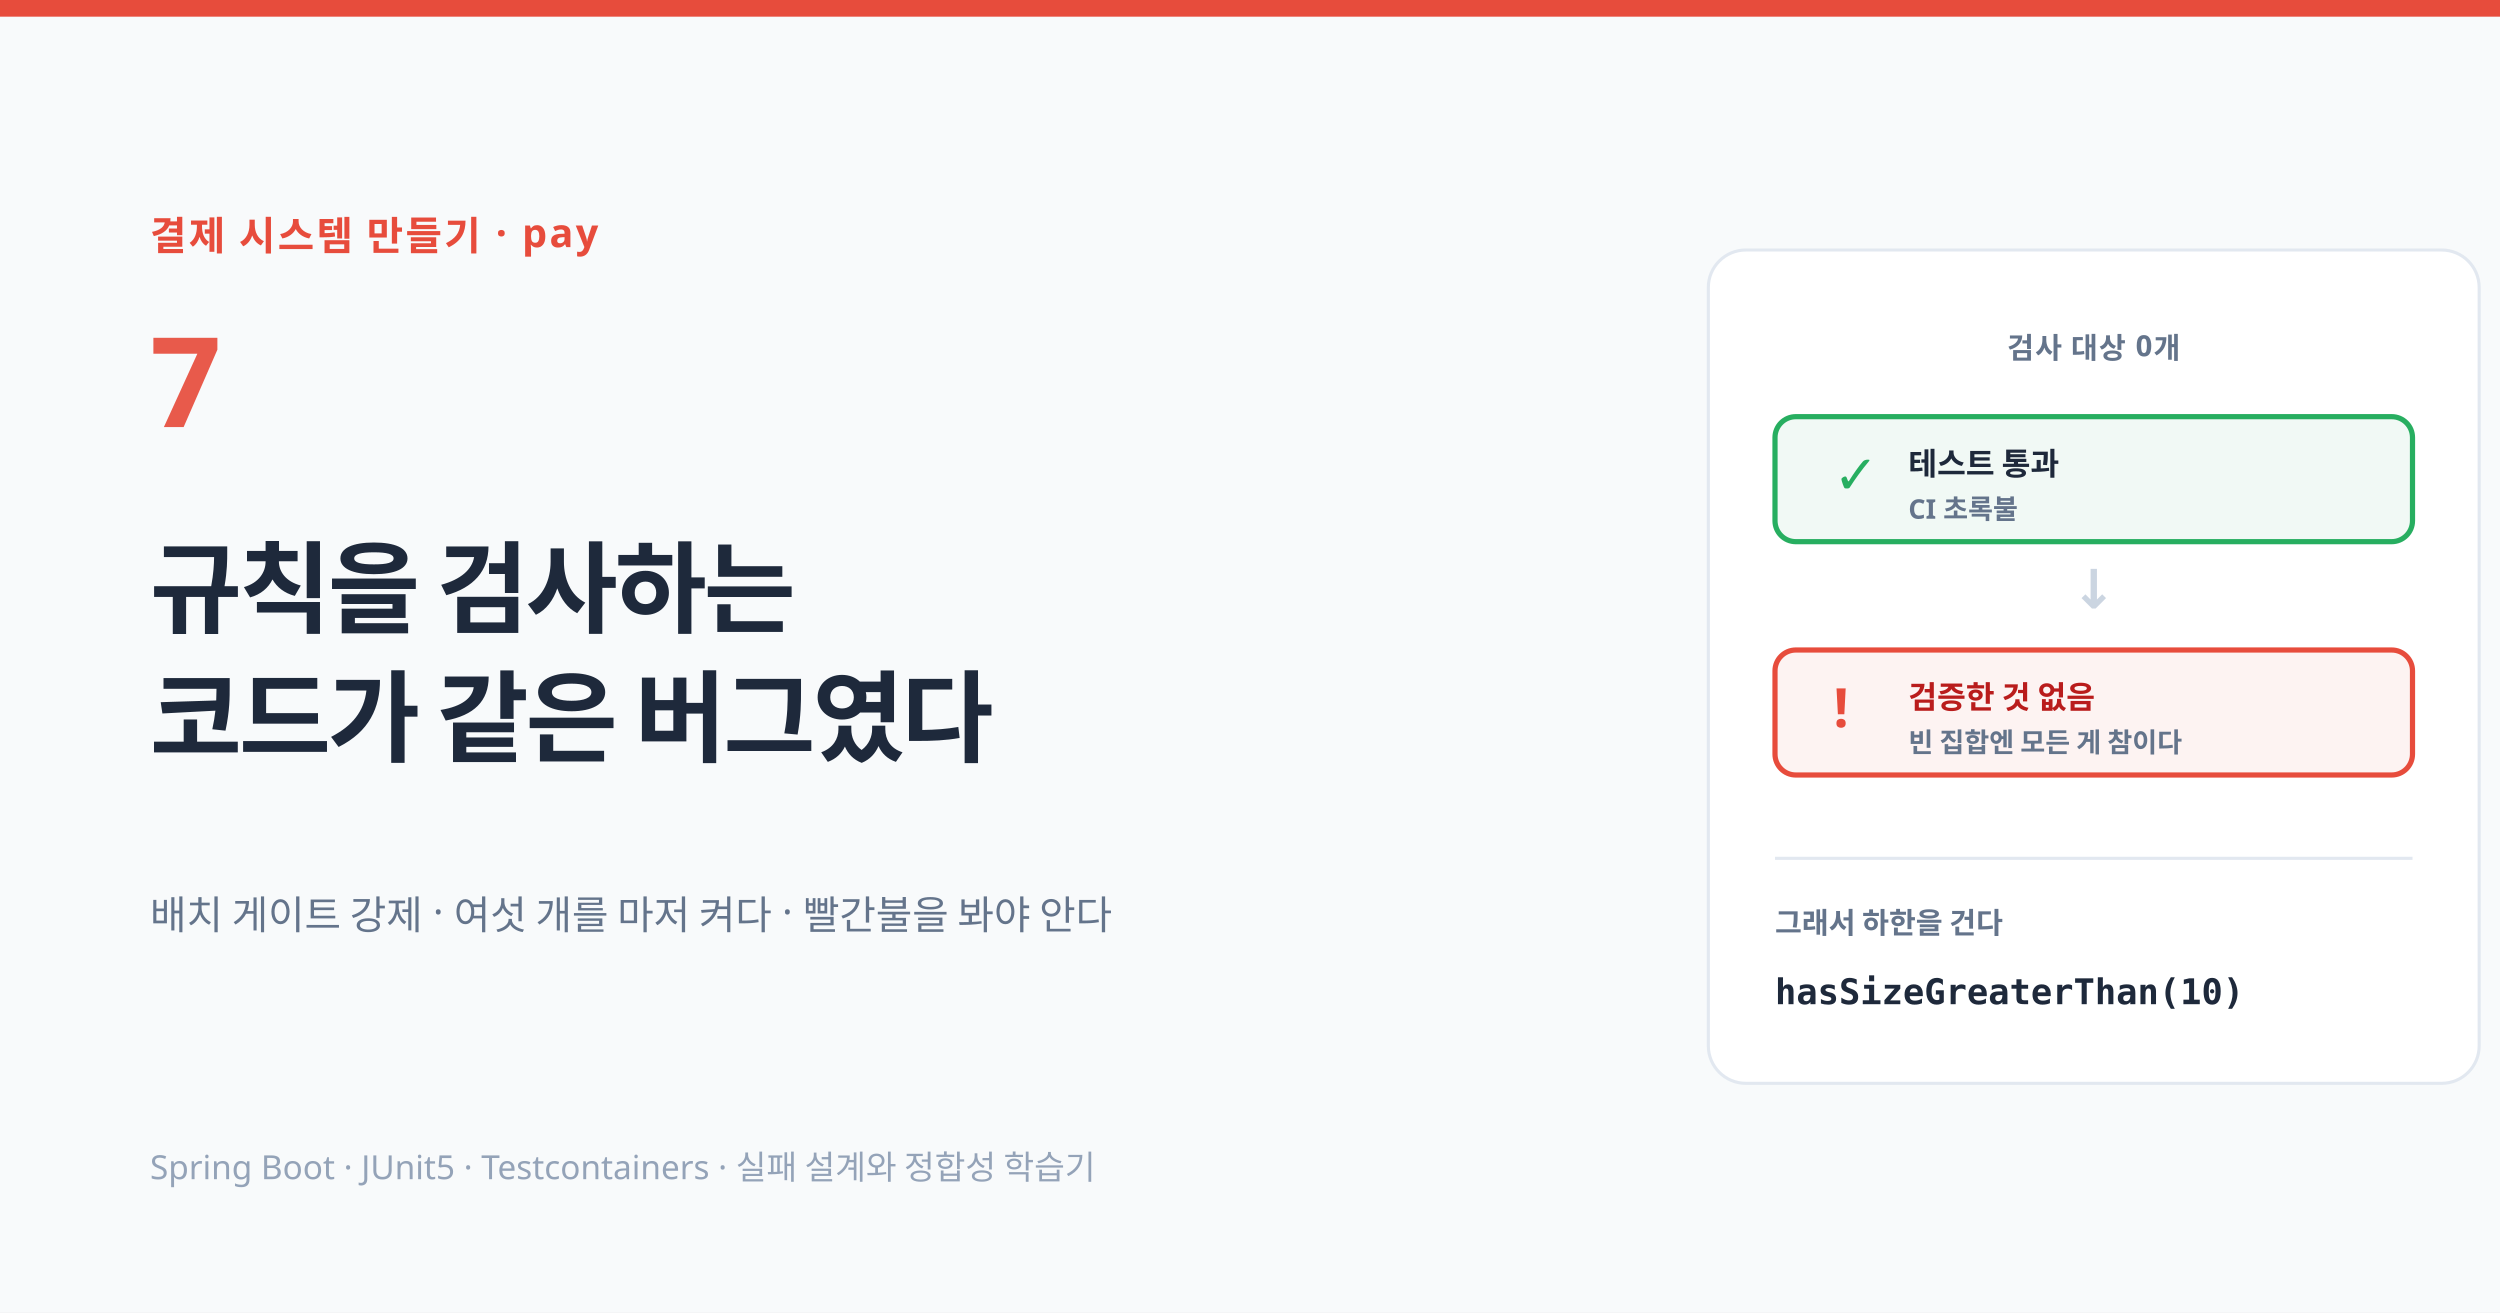
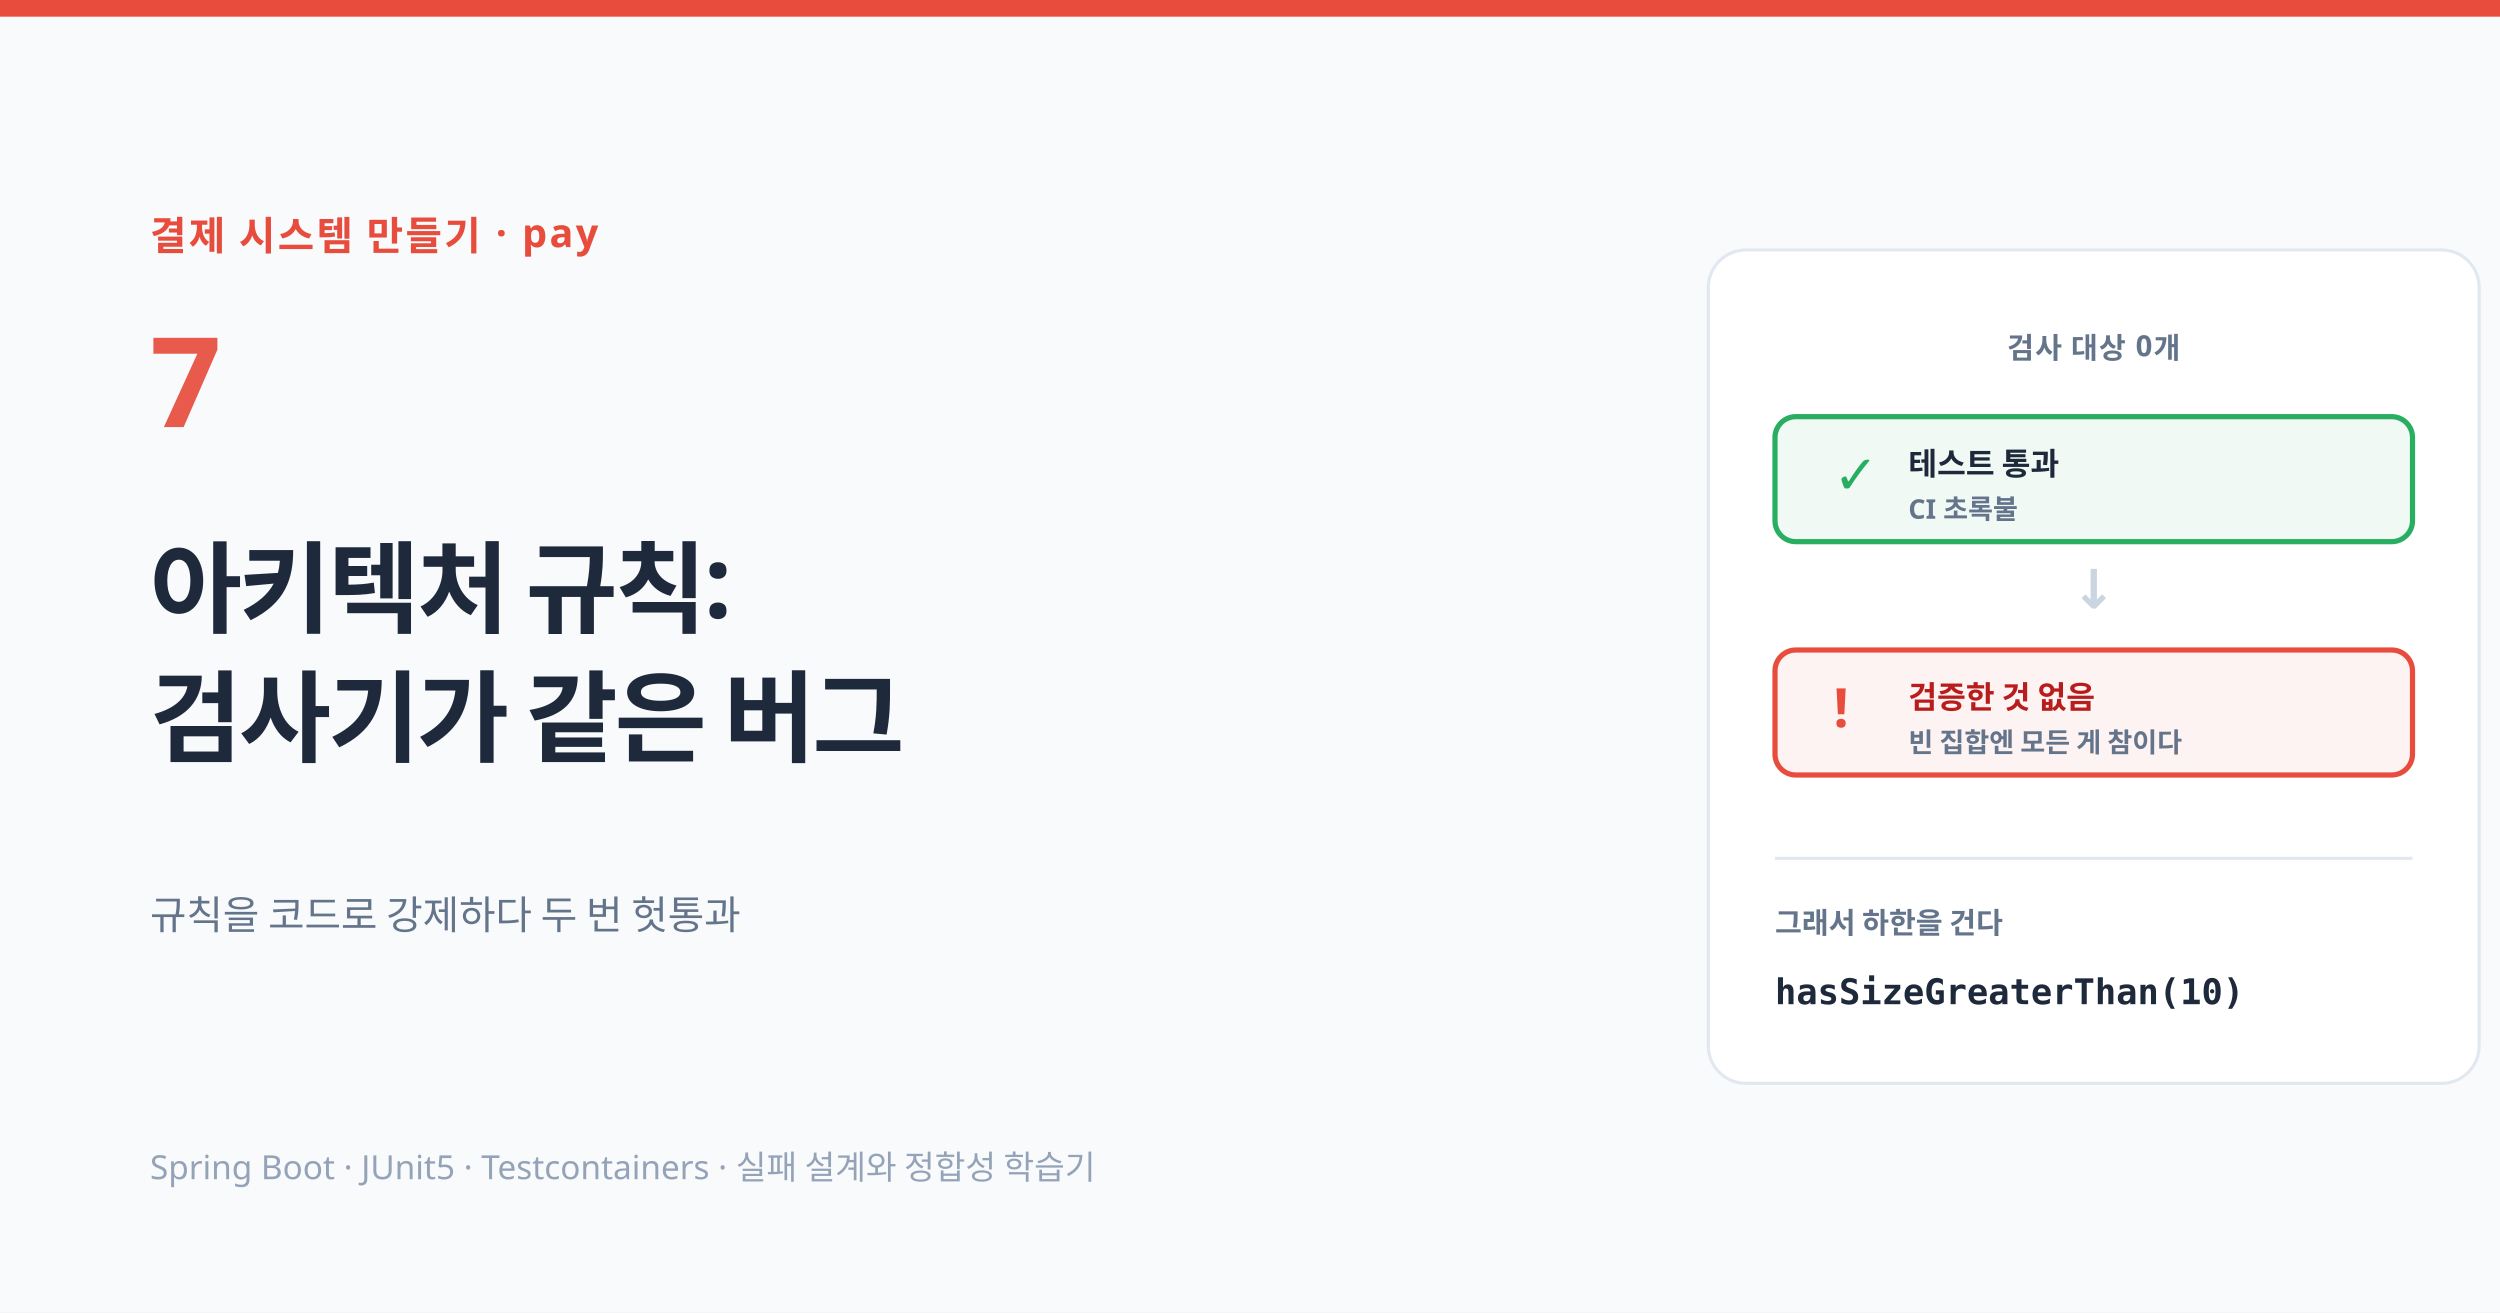
<svg xmlns="http://www.w3.org/2000/svg" viewBox="0 0 1200 630" font-family="'Pretendard', 'Apple SD Gothic Neo', system-ui, sans-serif">
  <rect width="1200" height="630" fill="#f8fafb" />
  <rect width="1200" height="8" fill="#e74c3c" />
  <rect x="820" y="120" width="370" height="400" rx="18" fill="#ffffff" stroke="#e2e8f0" stroke-width="1.5" />
  <text x="1005" y="172" text-anchor="middle" font-size="14" font-weight="700" fill="#64748b" letter-spacing="0.04em">검사 대상 0개</text>
  <rect x="852" y="200" width="306" height="60" rx="10" fill="#27ae6010" stroke="#27ae60" stroke-width="2.5" />
  <text x="880" y="237" font-size="26" font-weight="900" fill="#27ae60">✓</text>
  <text x="916" y="228" font-size="15" font-weight="800" fill="#1e293b">테스트 통과</text>
  <text x="916" y="249" font-size="13" font-weight="600" fill="#64748b">CI 초록불</text>
  <text x="1005" y="292" text-anchor="middle" font-size="26" font-weight="900" fill="#cbd5e1">↓</text>
  <rect x="852" y="312" width="306" height="60" rx="10" fill="#e74c3c10" stroke="#e74c3c" stroke-width="2.5" />
  <text x="880" y="349" font-size="26" font-weight="900" fill="#e74c3c">!</text>
  <text x="916" y="340" font-size="15" font-weight="800" fill="#b91c1c">검증한 것 없음</text>
  <text x="916" y="361" font-size="13" font-weight="600" fill="#64748b">빈 집합엔 모든 게 참이다</text>
  <line x1="852" y1="412" x2="1158" y2="412" stroke="#e2e8f0" stroke-width="1.5" />
  <text x="852" y="448" font-size="14" font-weight="700" fill="#64748b">그래서 하한을 건다</text>
  <text x="852" y="482" font-size="17" font-weight="800" fill="#1e293b" font-family="ui-monospace, monospace">hasSizeGreaterThan(10)</text>
  <text x="72" y="120" font-size="19" font-weight="700" fill="#e74c3c" letter-spacing="0.06em">결제 시스템 만들기 · pay</text>
  <text x="72" y="205" font-size="60" font-weight="900" fill="#e74c3c" opacity="0.92">7</text>
-   <text x="72" y="300" font-size="48" font-weight="800" fill="#1e293b" letter-spacing="-0.03em">규칙을 검사하는</text>
-   <text x="72" y="362" font-size="48" font-weight="800" fill="#1e293b" letter-spacing="-0.03em">코드가 같은 버그였다</text>
-   <text x="72" y="446" font-size="19" fill="#64748b">배치 게이트 강제 · 여섯 개를 마저 켜다 · 빨간불을 봐야 안다</text>
+   <text x="72" y="300" font-size="48" font-weight="800" fill="#1e293b" letter-spacing="-0.03em">아키텍처 규칙:</text>
+   <text x="72" y="362" font-size="48" font-weight="800" fill="#1e293b" letter-spacing="-0.03em">검사기가 같은 버그</text>
+   <text x="72" y="446" font-size="19" fill="#64748b">규칙을 코드로 강제하다 두 번 헛통과</text>
  <text x="72" y="566" font-size="16" fill="#94a3b8">Spring Boot · JUnit5 · Testcontainers · 실패 설계와 정합성 학습기</text>
</svg>
